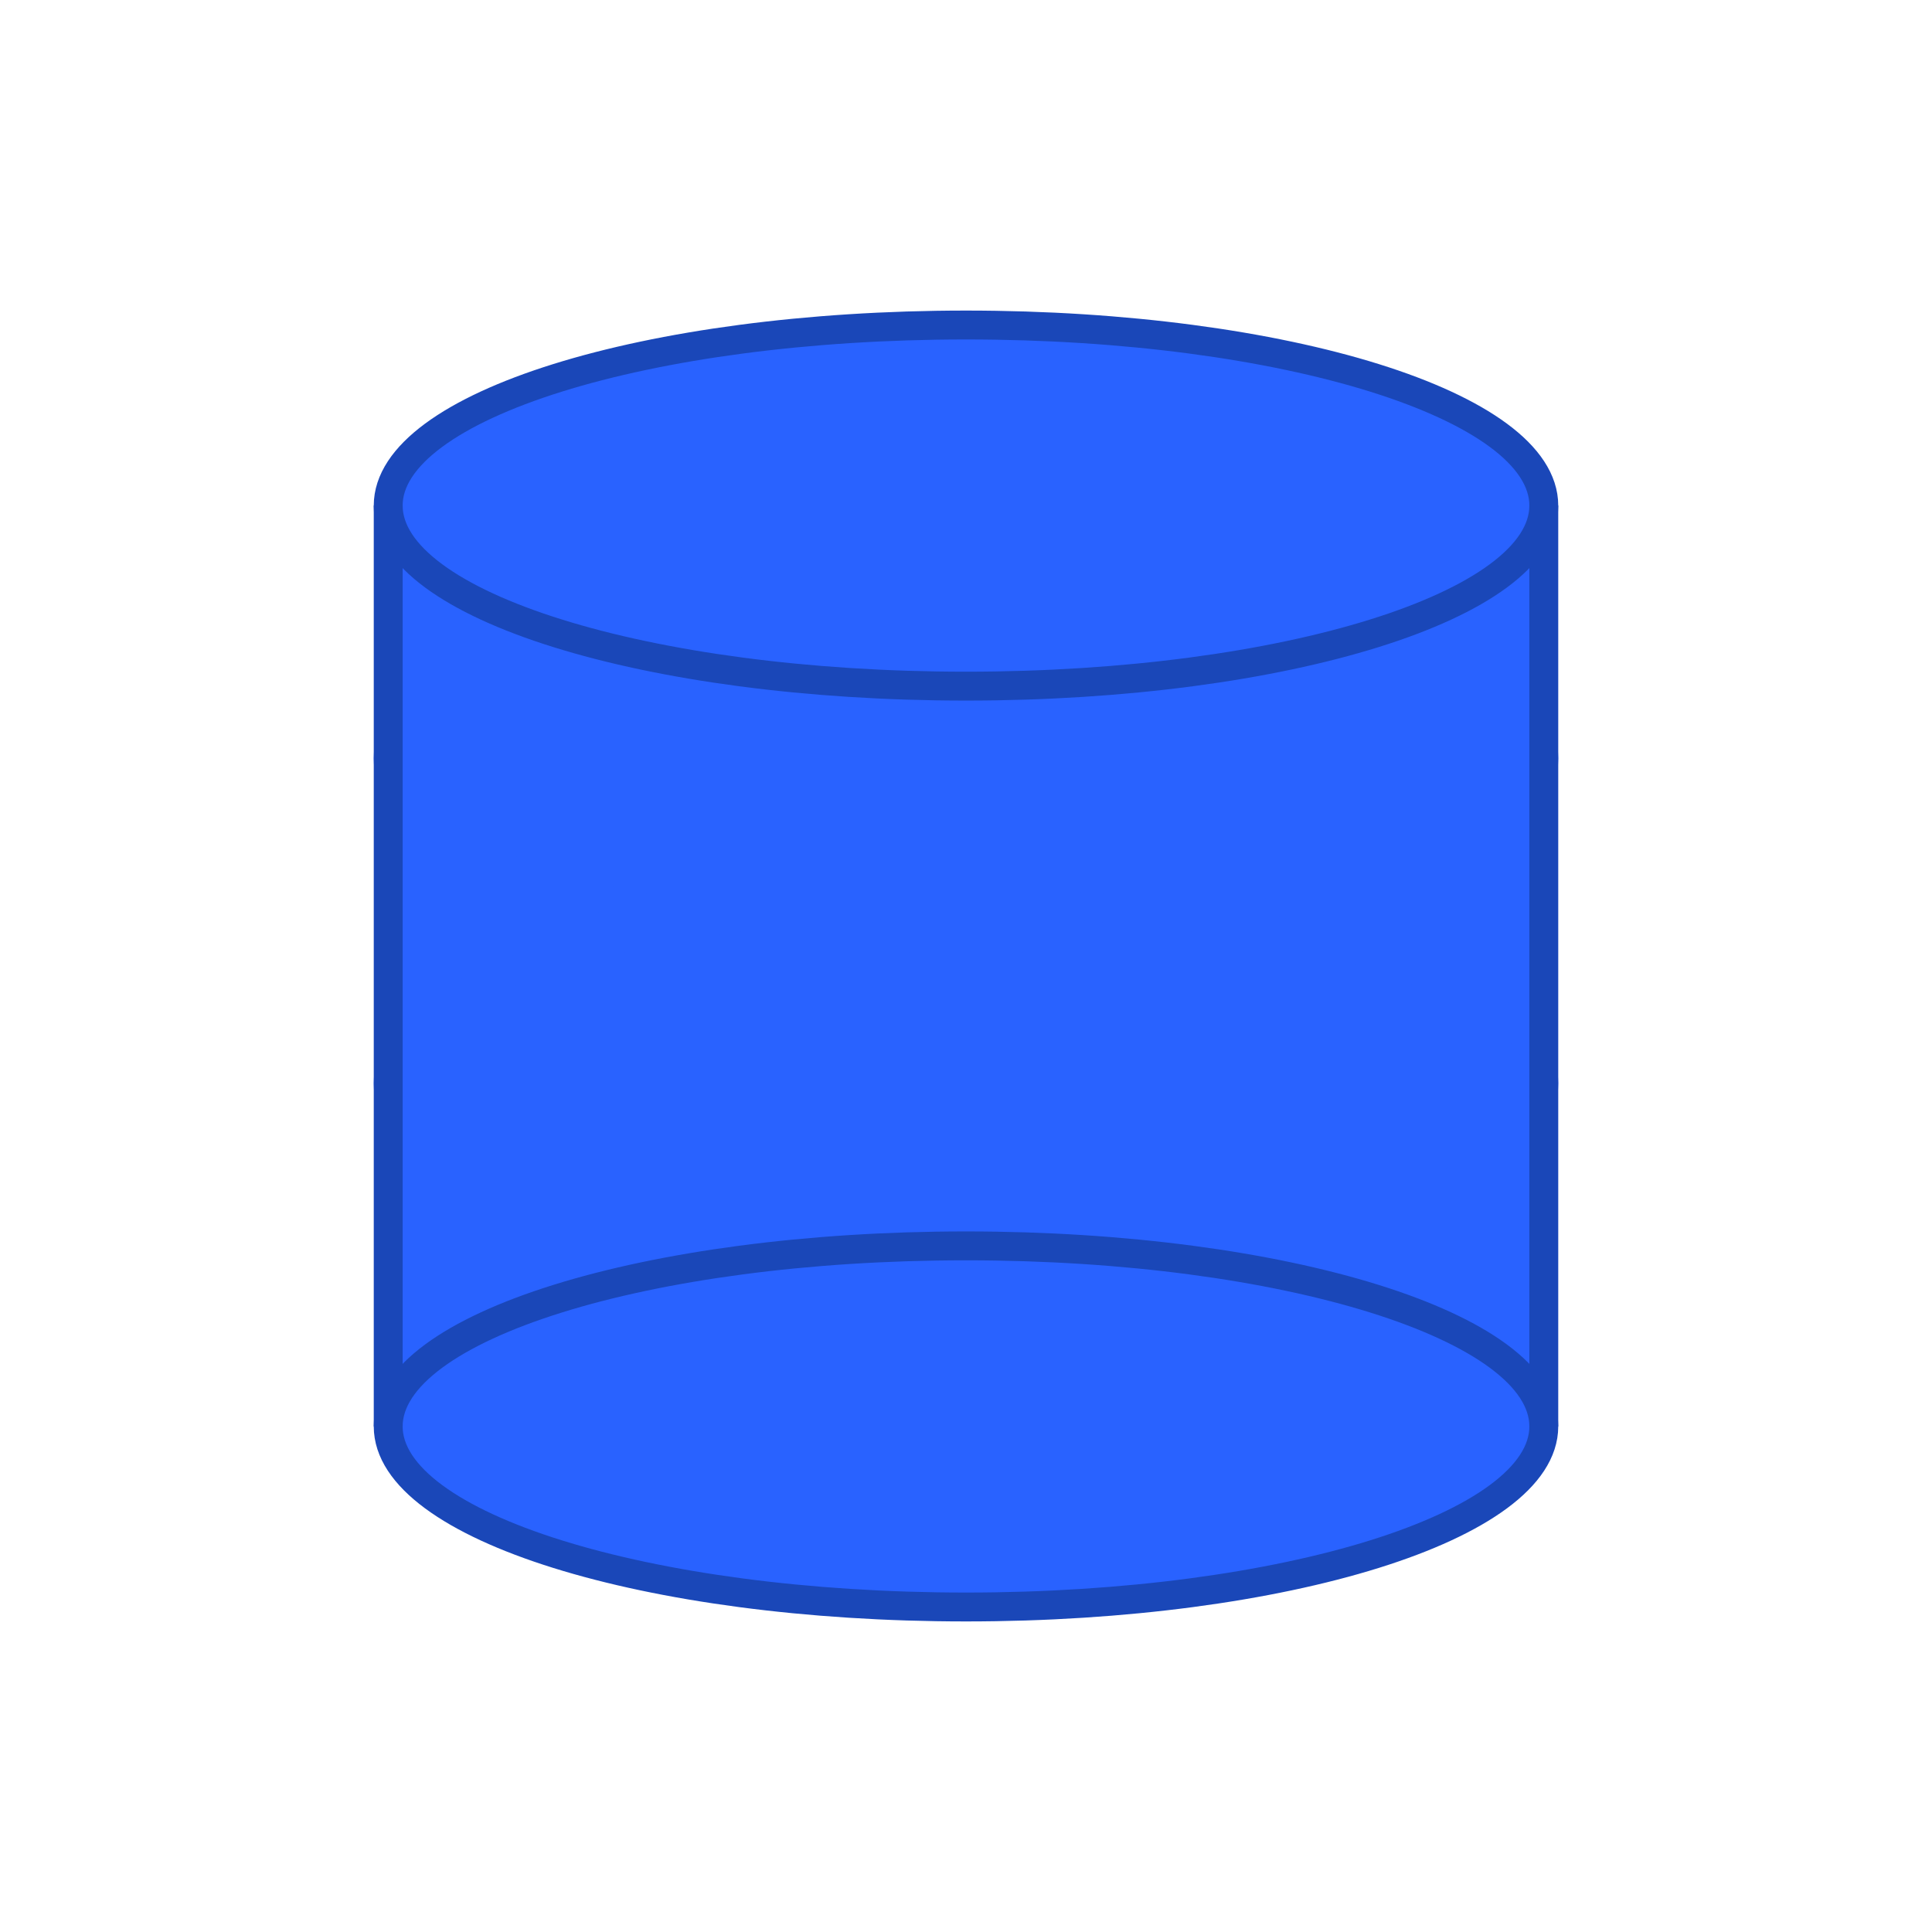
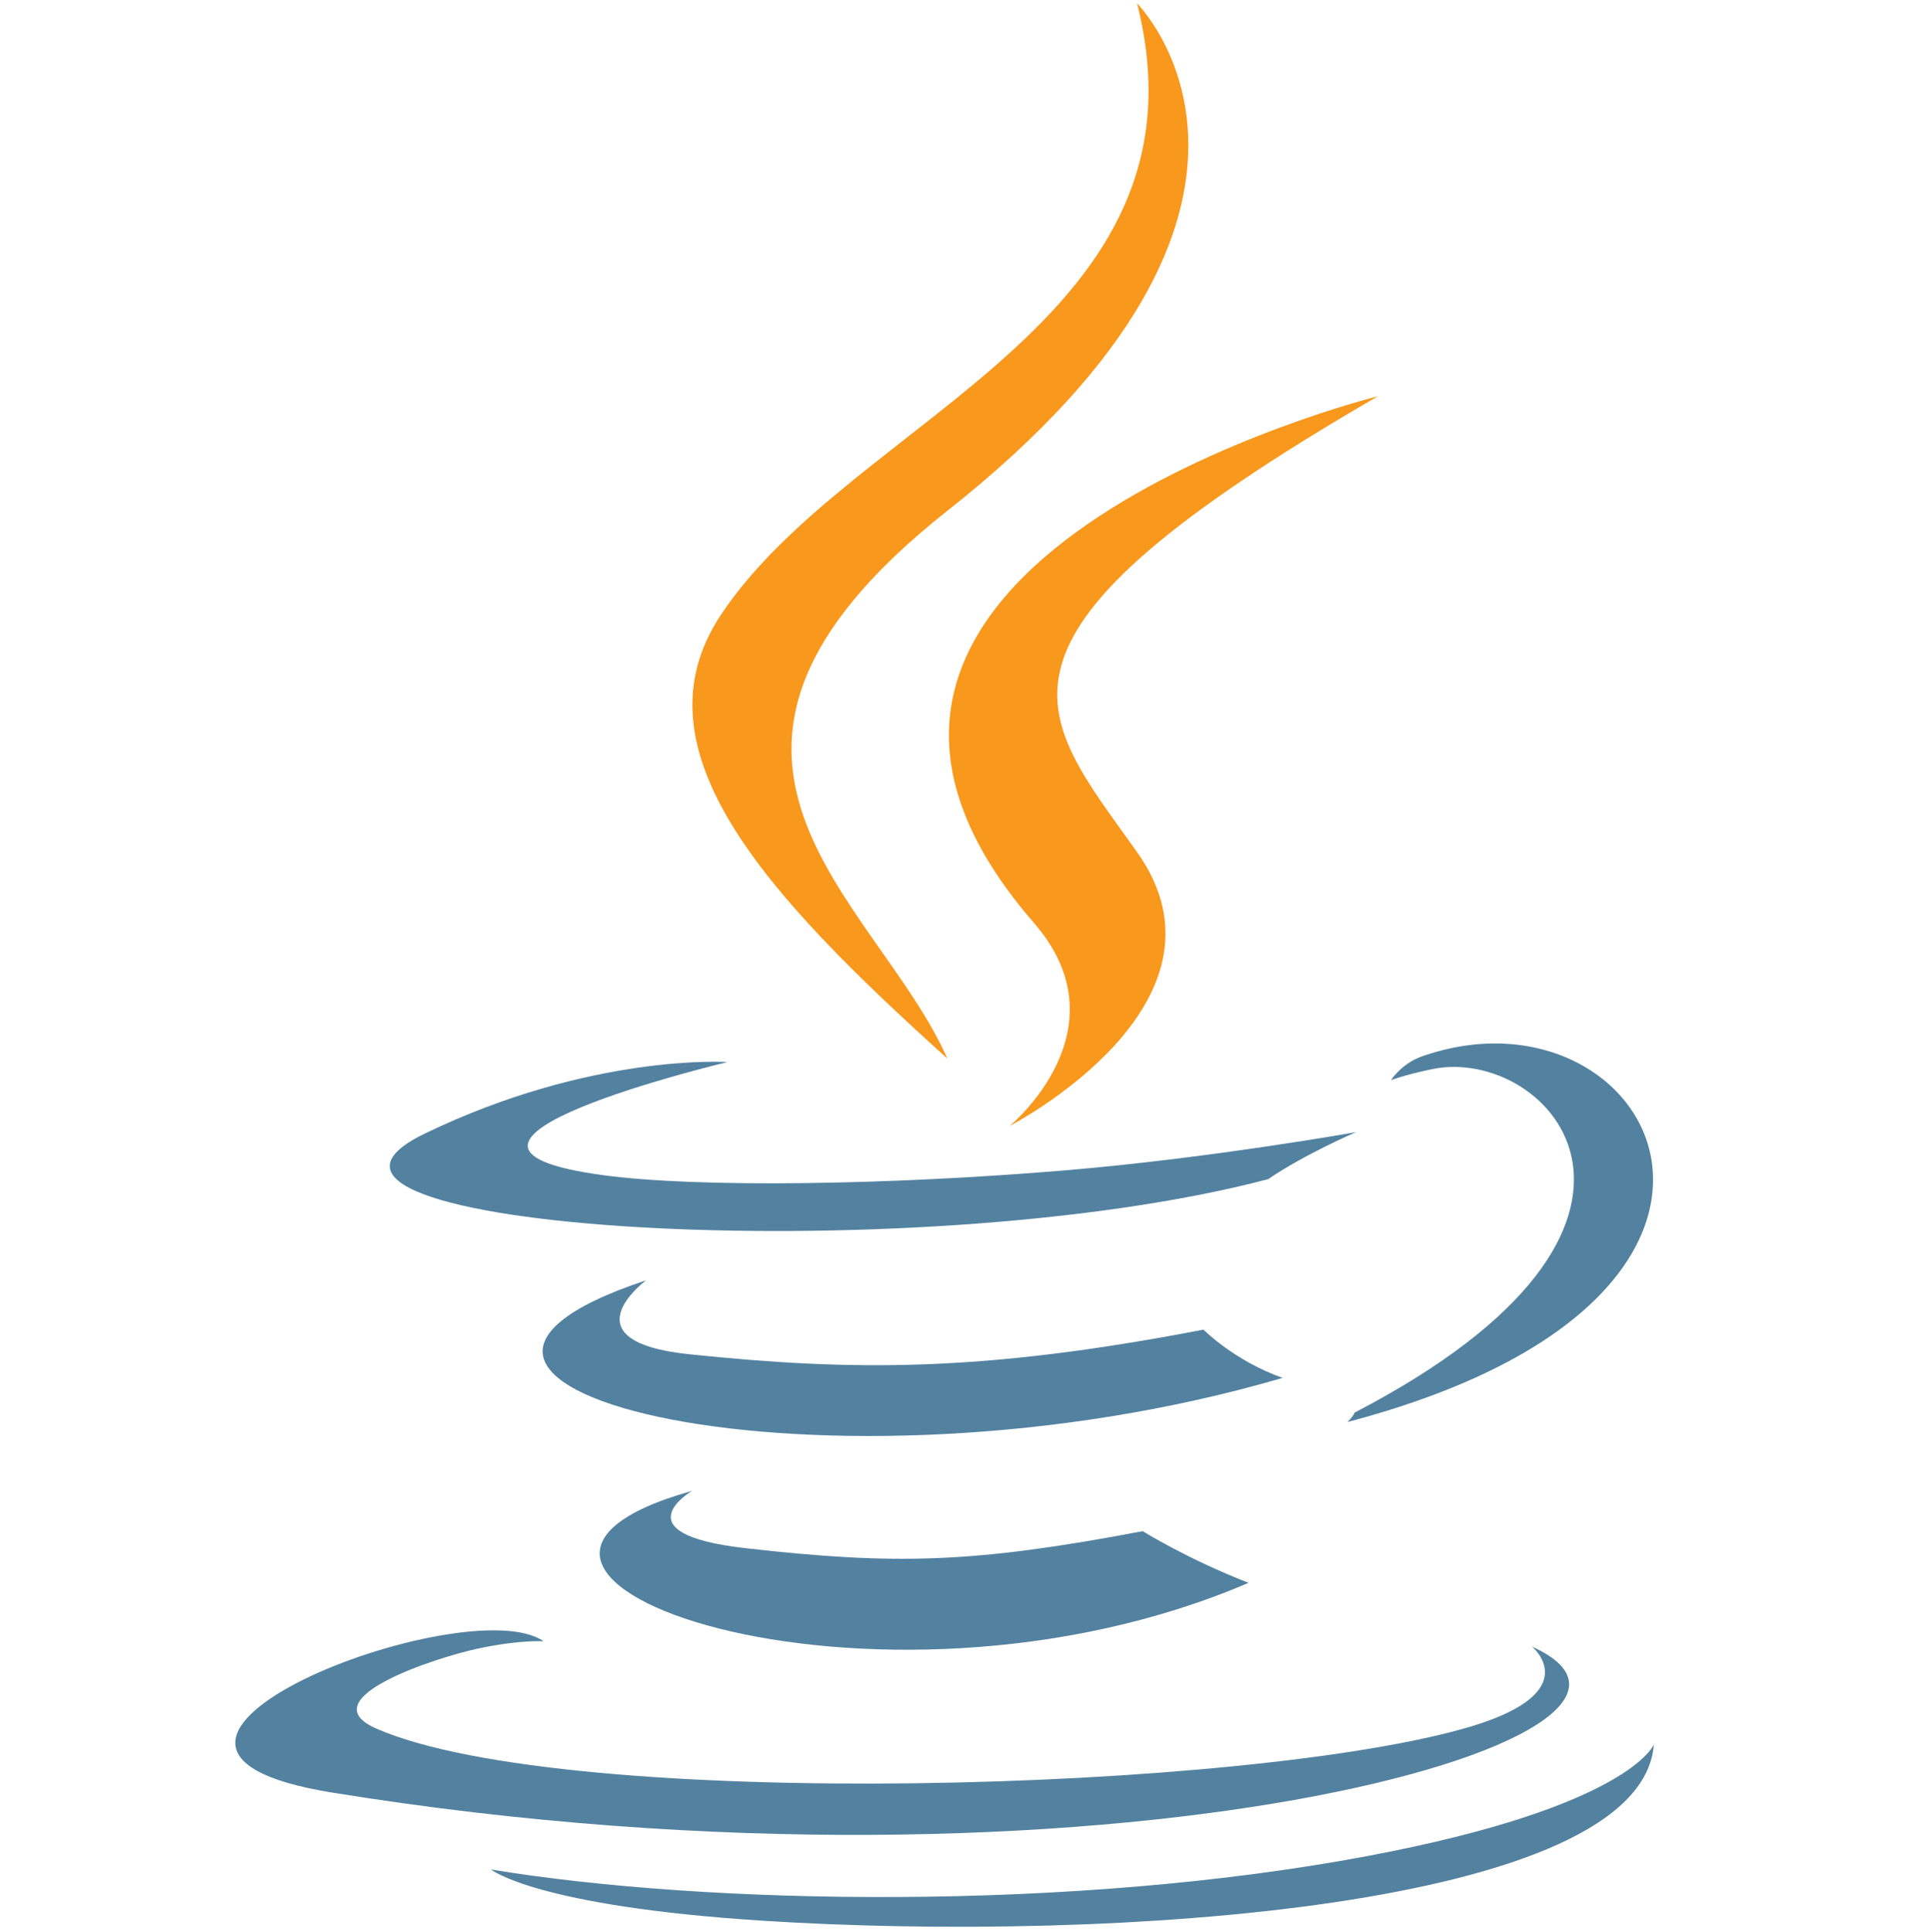
- <svg xmlns="http://www.w3.org/2000/svg" width="535" height="535" viewBox="0 0 535 535" version="1.1">
-   <defs>
-     <style>.db-fill{fill:#2962FF;}.db-stroke{fill:none;stroke:#2962FF;stroke-width:8;}</style>
-   </defs>
-   <ellipse class="db-fill" cx="267.5" cy="140" rx="160" ry="50" />
-   <rect class="db-fill" x="107.5" y="140" width="320" height="255" />
-   <ellipse class="db-fill" cx="267.5" cy="395" rx="160" ry="50" />
-   <ellipse class="db-stroke" cx="267.5" cy="210" rx="160" ry="50" />
-   <ellipse class="db-stroke" cx="267.5" cy="300" rx="160" ry="50" />
-   <ellipse style="fill:none;stroke:#1A47B8;stroke-width:8;" cx="267.5" cy="140" rx="160" ry="50" />
-   <ellipse style="fill:none;stroke:#1A47B8;stroke-width:8;" cx="267.5" cy="395" rx="160" ry="50" />
-   <line style="stroke:#1A47B8;stroke-width:8;" x1="107.5" y1="140" x2="107.5" y2="395" />
-   <line style="stroke:#1A47B8;stroke-width:8;" x1="427.5" y1="140" x2="427.5" y2="395" />
+ <svg xmlns="http://www.w3.org/2000/svg" width="290" height="290" viewBox="0 0 290 290" version="1.1" id="svg8">
+   <defs id="defs8" />
+   <path fill-rule="nonzero" fill="#5382a1" fill-opacity="1" d="m 103.938,223.871 c 0,0 -11.039,6.418 7.855,8.59 22.887,2.613 34.586,2.238 59.809,-2.535 0,0 6.629,4.156 15.891,7.758 -56.543,24.234 -127.965,-1.402 -83.555,-13.812" id="path1" />
+   <path fill-rule="nonzero" fill="#5382a1" fill-opacity="1" d="m 97.027,192.25 c 0,0 -12.379,9.16 6.527,11.117 24.449,2.523 43.758,2.73 77.168,-3.703 0,0 4.621,4.684 11.887,7.246 C 124.25,226.898 48.105,208.484 97.027,192.25" id="path2" />
+   <path fill-rule="nonzero" fill="#f8981d" fill-opacity="1" d="m 155.274,138.605 c 13.934,16.039 -3.66,30.473 -3.66,30.473 0,0 35.375,-18.262 19.129,-41.129 -15.172,-21.324 -26.809,-31.922 36.184,-68.457 0,0 -98.879,24.695 -51.652,79.113" id="path3" />
+   <path fill-rule="nonzero" fill="#5382a1" fill-opacity="1" d="m 230.055,247.262 c 0,0 8.168,6.73 -8.992,11.938 -32.641,9.887 -135.84,12.871 -164.508,0.391 -10.309,-4.48 9.02,-10.703 15.098,-12.008 6.34,-1.375 9.965,-1.121 9.965,-1.121 C 70.156,238.387 7.535,262.316 49.809,269.168 165.094,287.863 259.961,260.75 230.055,247.262" id="path4" />
+   <path fill-rule="nonzero" fill="#5382a1" fill-opacity="1" d="m 109.246,159.484 c 0,0 -52.496,12.469 -18.59,16.996 14.316,1.914 42.852,1.48 69.434,-0.746 21.727,-1.832 43.539,-5.727 43.539,-5.727 0,0 -7.66,3.277 -13.199,7.062 -53.309,14.02 -156.289,7.5 -126.645,-6.844 25.074,-12.117 45.461,-10.742 45.461,-10.742" id="path5" />
+   <path fill-rule="nonzero" fill="#5382a1" fill-opacity="1" d="m 203.414,212.121 c 54.191,-28.16 29.137,-55.219 11.648,-51.574 -4.289,0.891 -6.199,1.664 -6.199,1.664 0,0 1.59,-2.492 4.629,-3.57 34.598,-12.164 61.207,35.875 -11.168,54.898 0,0 0.84,-0.746 1.09,-1.418" id="path6" />
+   <path fill-rule="nonzero" fill="#f8981d" fill-opacity="1" d="m 170.742,0.5 c 0,0 30.012,30.02 -28.465,76.184 C 95.387,113.719 131.586,134.832 142.258,158.957 114.887,134.262 94.801,112.52 108.277,92.289 128.055,62.586 182.852,48.188 170.742,0.5" id="path7" />
+   <path fill-rule="nonzero" fill="#5382a1" fill-opacity="1" d="m 114.57,288.426 c 52.016,3.328 131.891,-1.848 133.781,-26.461 0,0 -3.637,9.332 -42.988,16.742 -44.395,8.355 -99.152,7.379 -131.629,2.023 0,0 6.648,5.504 40.836,7.695" id="path8" />
</svg>
